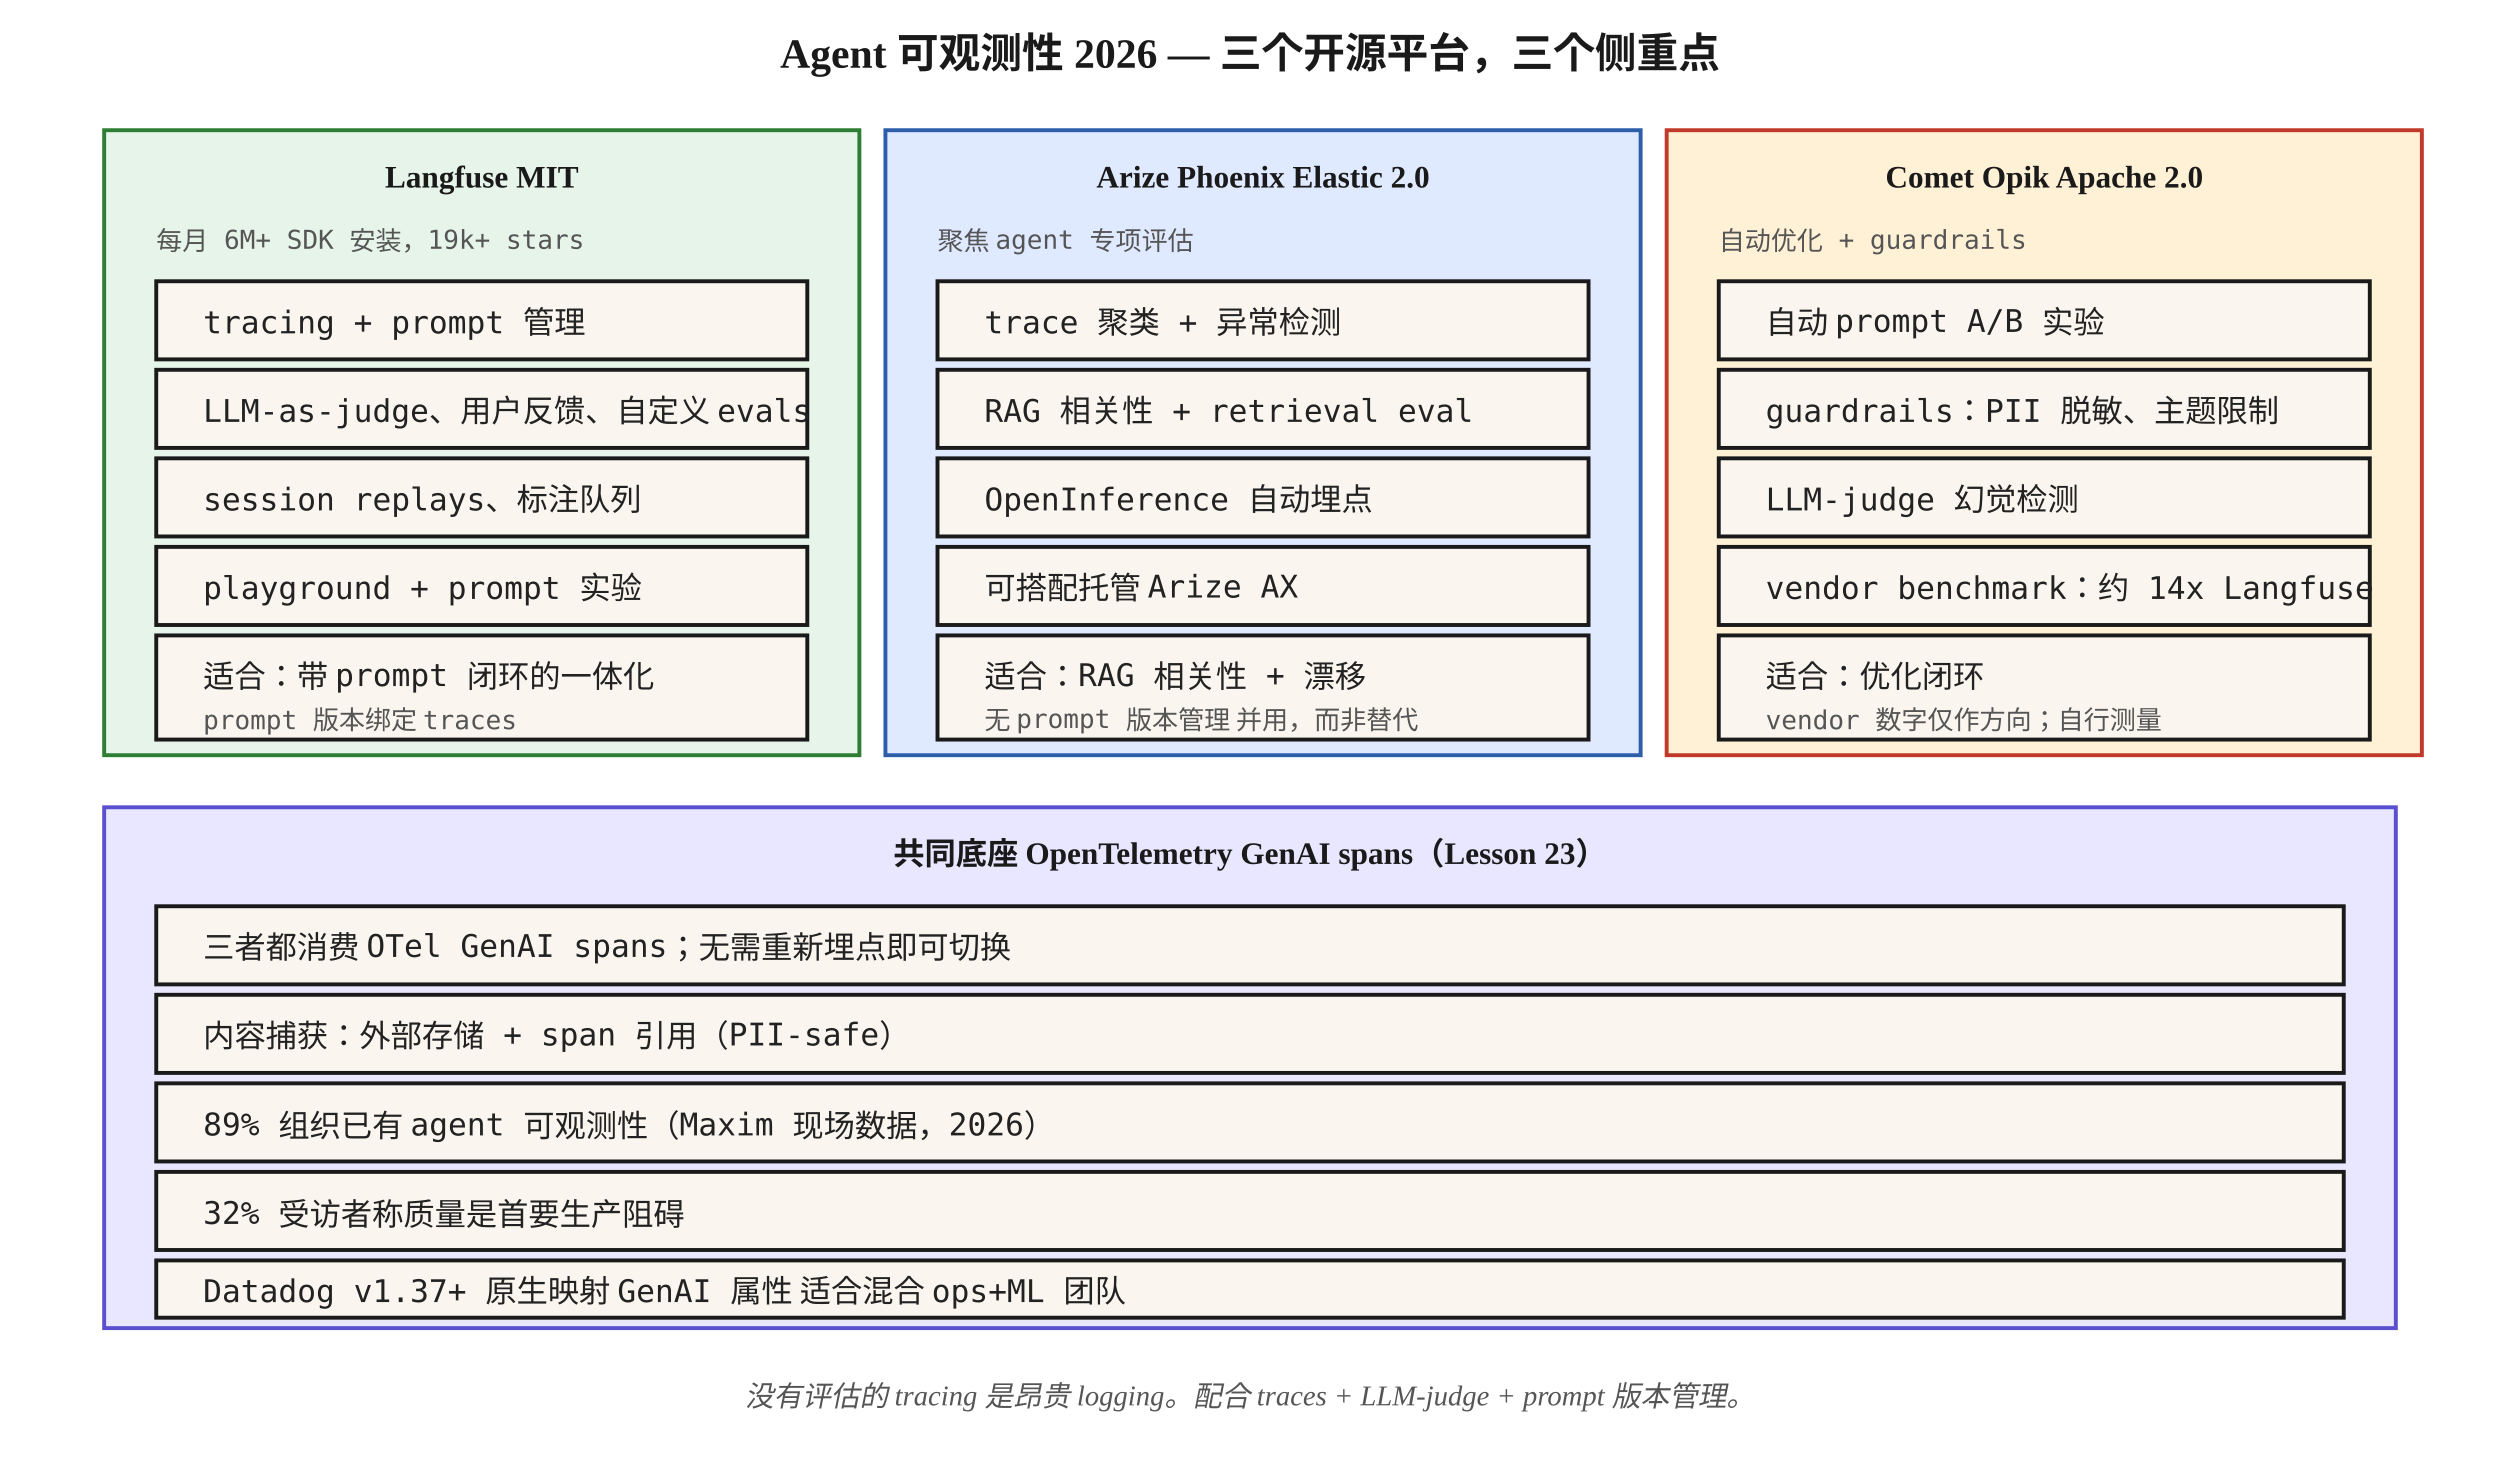
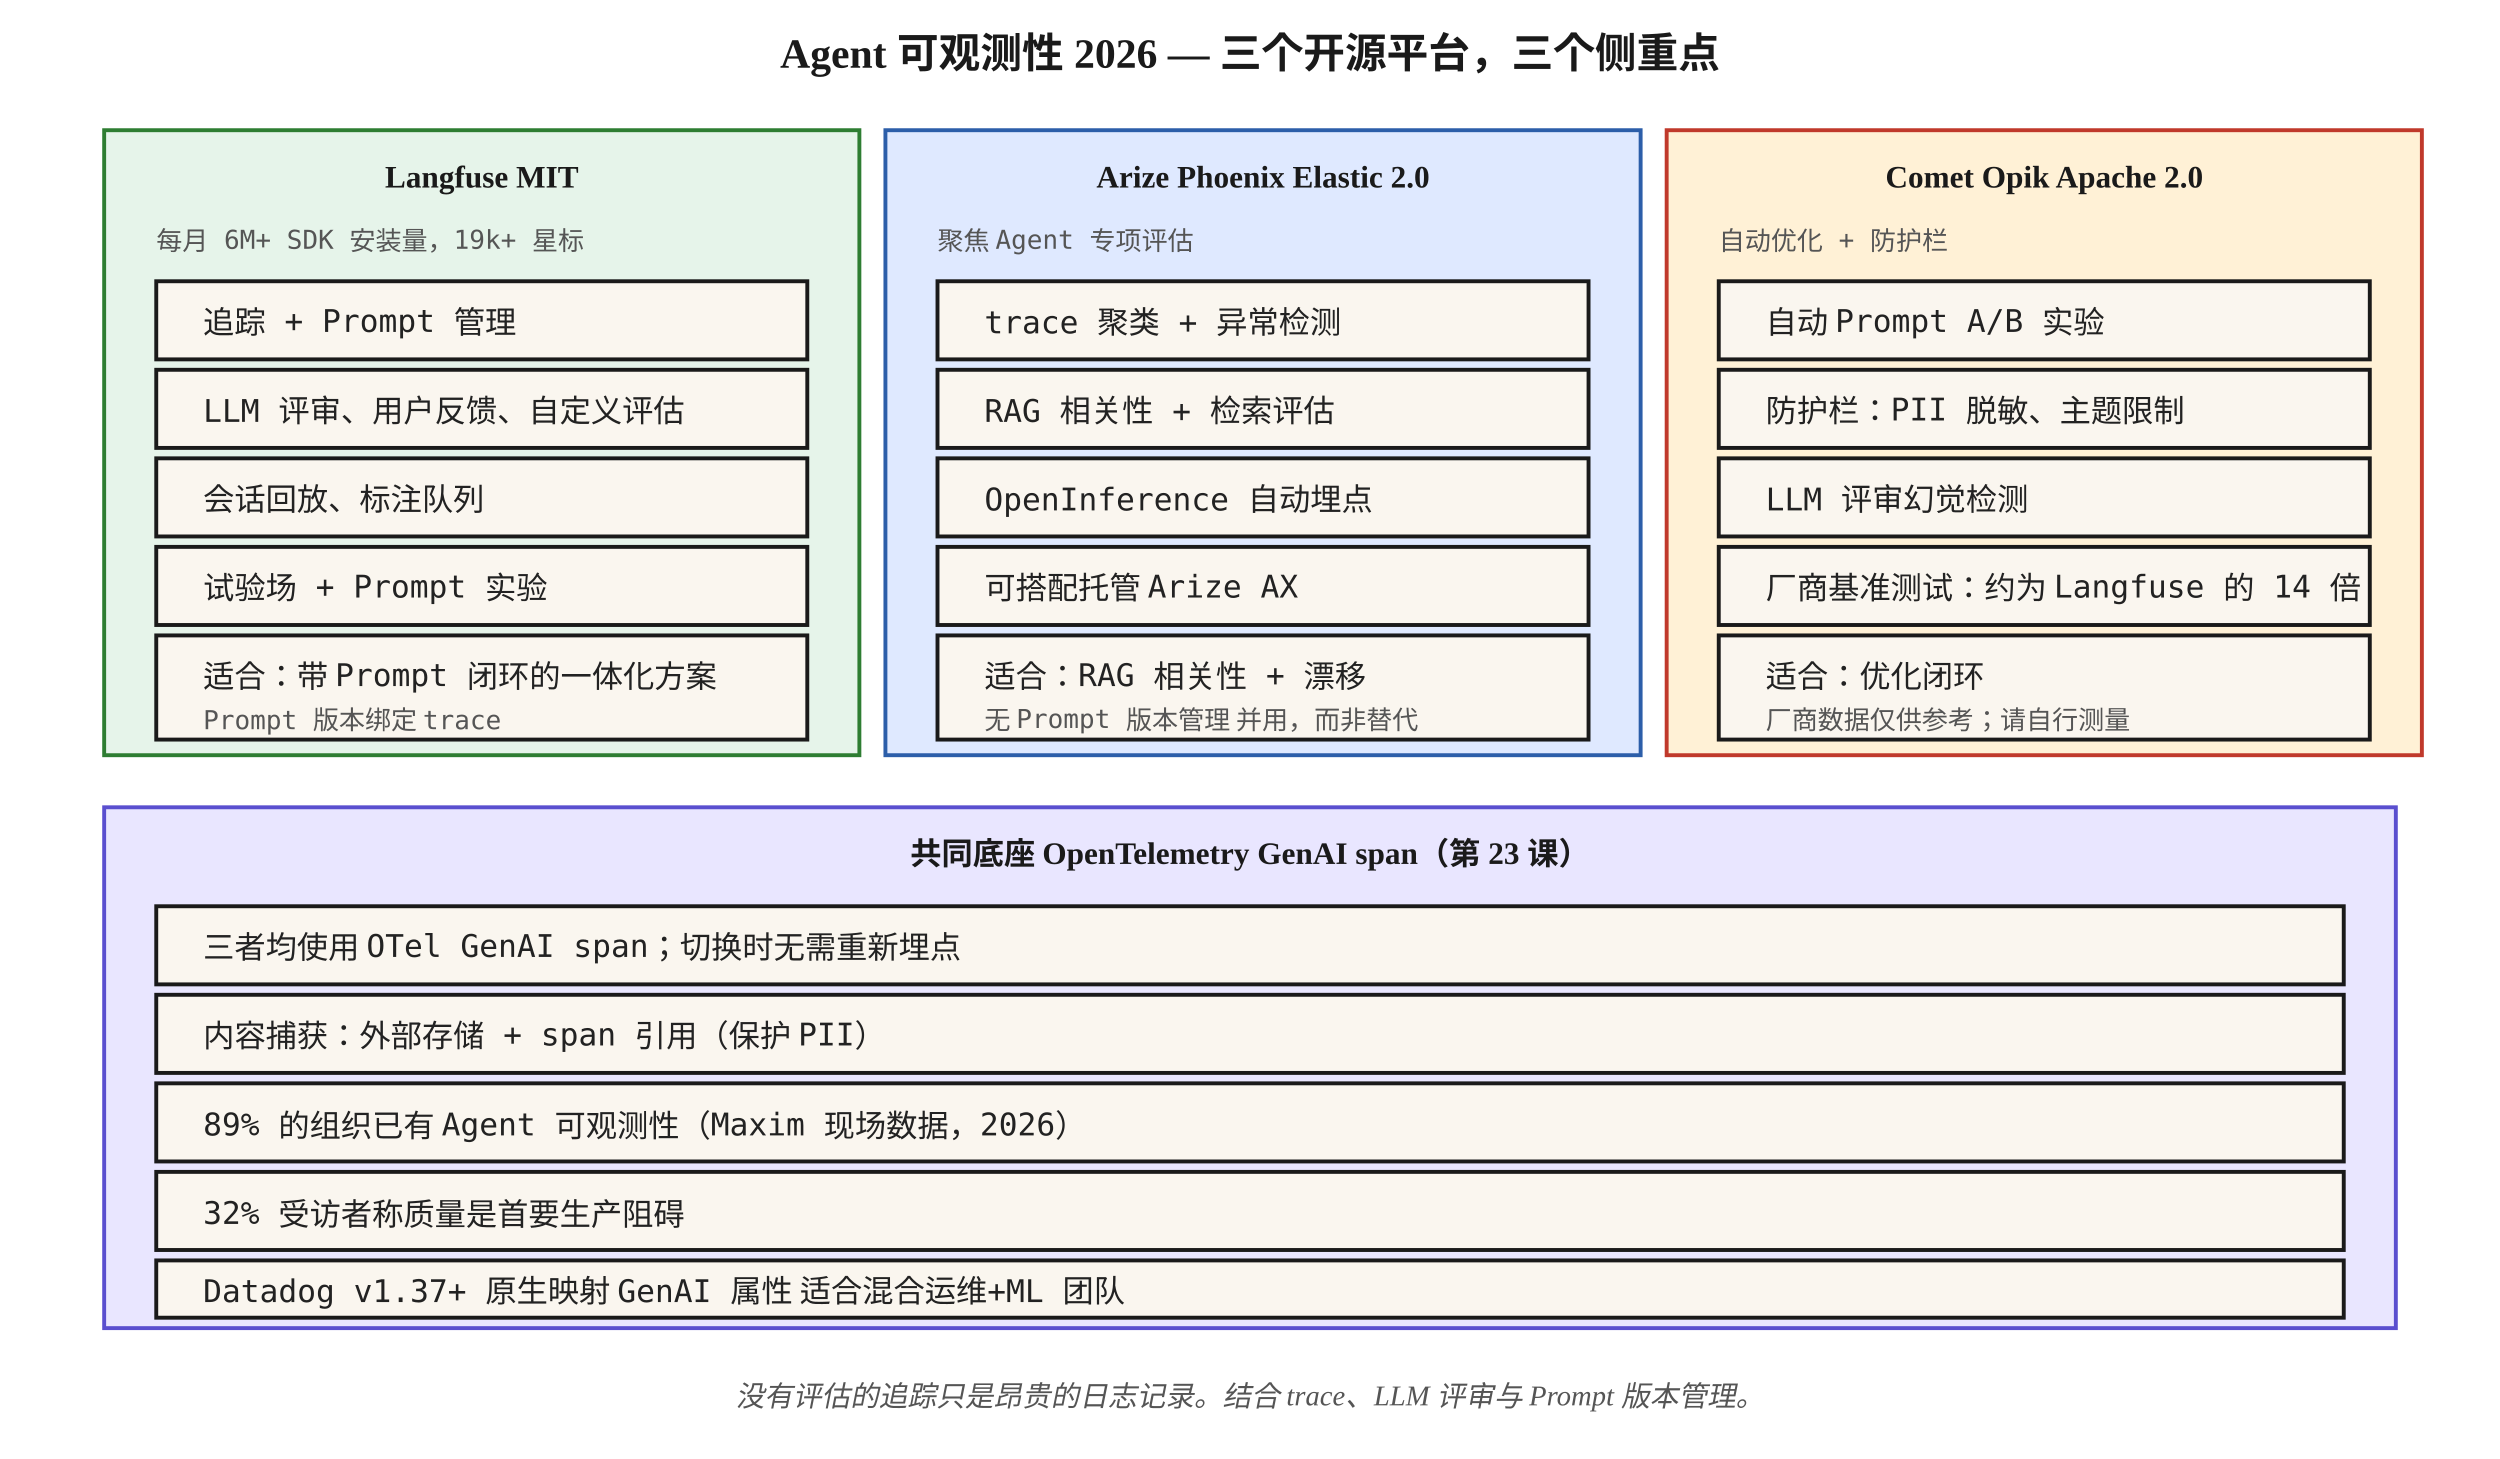
<svg xmlns="http://www.w3.org/2000/svg" viewBox="0 0 960 560" font-family="Georgia, 'Times New Roman', serif">
  <defs>
    <style>
      .box { fill: #faf6ef; stroke: #1a1a1a; stroke-width: 1.5; }
      .lf { fill: #e6f4ea; stroke: #2e7d32; stroke-width: 1.5; }
      .px { fill: #dfe9ff; stroke: #2c5ea9; stroke-width: 1.5; }
      .op { fill: #fff1d6; stroke: #c0392b; stroke-width: 1.5; }
      .shared { fill: #e9e6ff; stroke: #5a4fcf; stroke-width: 1.5; }
      .step { font-size: 12px; font-family: 'Menlo', monospace; fill: #222; }
      .small { font-size: 10px; font-family: 'Menlo', monospace; fill: #555; }
      .caption { font-size: 11px; fill: #555; font-style: italic; }
      .title { font-size: 16px; font-weight: 700; fill: #1a1a1a; }
      .head { font-size: 12px; font-weight: 700; fill: #1a1a1a; }
    </style>
  </defs>
  <text x="480" y="26" text-anchor="middle" class="title">Agent 可观测性 2026 — 三个开源平台，三个侧重点</text>
  <rect x="40" y="50" width="290" height="240" class="lf" />
  <text x="185" y="72" text-anchor="middle" class="head">Langfuse  MIT</text>
-   <text x="60" y="96" class="small">每月 6M+ SDK 安装，19k+ stars</text>
+   <text x="60" y="96" class="small">每月 6M+ SDK 安装量，19k+ 星标</text>
  <rect x="60" y="108" width="250" height="30" class="box" />
-   <text x="78" y="128" class="step">tracing + prompt 管理</text>
+   <text x="78" y="128" class="step">追踪 + Prompt 管理</text>
  <rect x="60" y="142" width="250" height="30" class="box" />
-   <text x="78" y="162" class="step">LLM-as-judge、用户反馈、自定义 evals</text>
+   <text x="78" y="162" class="step">LLM 评审、用户反馈、自定义评估</text>
  <rect x="60" y="176" width="250" height="30" class="box" />
-   <text x="78" y="196" class="step">session replays、标注队列</text>
+   <text x="78" y="196" class="step">会话回放、标注队列</text>
  <rect x="60" y="210" width="250" height="30" class="box" />
-   <text x="78" y="230" class="step">playground + prompt 实验</text>
+   <text x="78" y="230" class="step">试验场 + Prompt 实验</text>
  <rect x="60" y="244" width="250" height="40" class="box" />
-   <text x="78" y="264" class="step">适合：带 prompt 闭环的一体化</text>
-   <text x="78" y="280" class="small">prompt 版本绑定 traces</text>
+   <text x="78" y="264" class="step">适合：带 Prompt 闭环的一体化方案</text>
+   <text x="78" y="280" class="small">Prompt 版本绑定 trace</text>
  <rect x="340" y="50" width="290" height="240" class="px" />
  <text x="485" y="72" text-anchor="middle" class="head">Arize Phoenix  Elastic 2.0</text>
-   <text x="360" y="96" class="small">聚焦 agent 专项评估</text>
+   <text x="360" y="96" class="small">聚焦 Agent 专项评估</text>
  <rect x="360" y="108" width="250" height="30" class="box" />
  <text x="378" y="128" class="step">trace 聚类 + 异常检测</text>
  <rect x="360" y="142" width="250" height="30" class="box" />
-   <text x="378" y="162" class="step">RAG 相关性 + retrieval eval</text>
+   <text x="378" y="162" class="step">RAG 相关性 + 检索评估</text>
  <rect x="360" y="176" width="250" height="30" class="box" />
  <text x="378" y="196" class="step">OpenInference 自动埋点</text>
  <rect x="360" y="210" width="250" height="30" class="box" />
  <text x="378" y="230" class="step">可搭配托管 Arize AX</text>
  <rect x="360" y="244" width="250" height="40" class="box" />
  <text x="378" y="264" class="step">适合：RAG 相关性 + 漂移</text>
-   <text x="378" y="280" class="small">无 prompt 版本管理  并用，而非替代</text>
+   <text x="378" y="280" class="small">无 Prompt 版本管理  并用，而非替代</text>
  <rect x="640" y="50" width="290" height="240" class="op" />
  <text x="785" y="72" text-anchor="middle" class="head">Comet Opik  Apache 2.0</text>
-   <text x="660" y="96" class="small">自动优化 + guardrails</text>
+   <text x="660" y="96" class="small">自动优化 + 防护栏</text>
  <rect x="660" y="108" width="250" height="30" class="box" />
-   <text x="678" y="128" class="step">自动 prompt A/B 实验</text>
+   <text x="678" y="128" class="step">自动 Prompt A/B 实验</text>
  <rect x="660" y="142" width="250" height="30" class="box" />
-   <text x="678" y="162" class="step">guardrails：PII 脱敏、主题限制</text>
+   <text x="678" y="162" class="step">防护栏：PII 脱敏、主题限制</text>
  <rect x="660" y="176" width="250" height="30" class="box" />
-   <text x="678" y="196" class="step">LLM-judge 幻觉检测</text>
+   <text x="678" y="196" class="step">LLM 评审幻觉检测</text>
  <rect x="660" y="210" width="250" height="30" class="box" />
-   <text x="678" y="230" class="step">vendor benchmark：约 14x Langfuse</text>
+   <text x="678" y="230" class="step">厂商基准测试：约为 Langfuse 的 14 倍</text>
  <rect x="660" y="244" width="250" height="40" class="box" />
  <text x="678" y="264" class="step">适合：优化闭环</text>
-   <text x="678" y="280" class="small">vendor 数字仅作方向；自行测量</text>
+   <text x="678" y="280" class="small">厂商数据仅供参考；请自行测量</text>
  <rect x="40" y="310" width="880" height="200" class="shared" />
-   <text x="480" y="332" text-anchor="middle" class="head">共同底座  OpenTelemetry GenAI spans（Lesson 23）</text>
+   <text x="480" y="332" text-anchor="middle" class="head">共同底座  OpenTelemetry GenAI span（第 23 课）</text>
  <rect x="60" y="348" width="840" height="30" class="box" />
-   <text x="78" y="368" class="step">三者都消费 OTel GenAI spans；无需重新埋点即可切换</text>
+   <text x="78" y="368" class="step">三者均使用 OTel GenAI span；切换时无需重新埋点</text>
  <rect x="60" y="382" width="840" height="30" class="box" />
-   <text x="78" y="402" class="step">内容捕获：外部存储 + span 引用（PII-safe）</text>
+   <text x="78" y="402" class="step">内容捕获：外部存储 + span 引用（保护 PII）</text>
  <rect x="60" y="416" width="840" height="30" class="box" />
-   <text x="78" y="436" class="step">89% 组织已有 agent 可观测性（Maxim 现场数据，2026）</text>
+   <text x="78" y="436" class="step">89% 的组织已有 Agent 可观测性（Maxim 现场数据，2026）</text>
  <rect x="60" y="450" width="840" height="30" class="box" />
  <text x="78" y="470" class="step">32% 受访者称质量是首要生产阻碍</text>
  <rect x="60" y="484" width="840" height="22" class="box" />
-   <text x="78" y="500" class="step">Datadog v1.37+ 原生映射 GenAI 属性  适合混合 ops+ML 团队</text>
-   <text x="480" y="540" text-anchor="middle" class="caption">没有评估的 tracing 是昂贵 logging。配合 traces + LLM-judge + prompt 版本管理。</text>
+   <text x="78" y="500" class="step">Datadog v1.37+ 原生映射 GenAI 属性  适合混合运维+ML 团队</text>
+   <text x="480" y="540" text-anchor="middle" class="caption">没有评估的追踪只是昂贵的日志记录。结合 trace、LLM 评审与 Prompt 版本管理。</text>
</svg>
